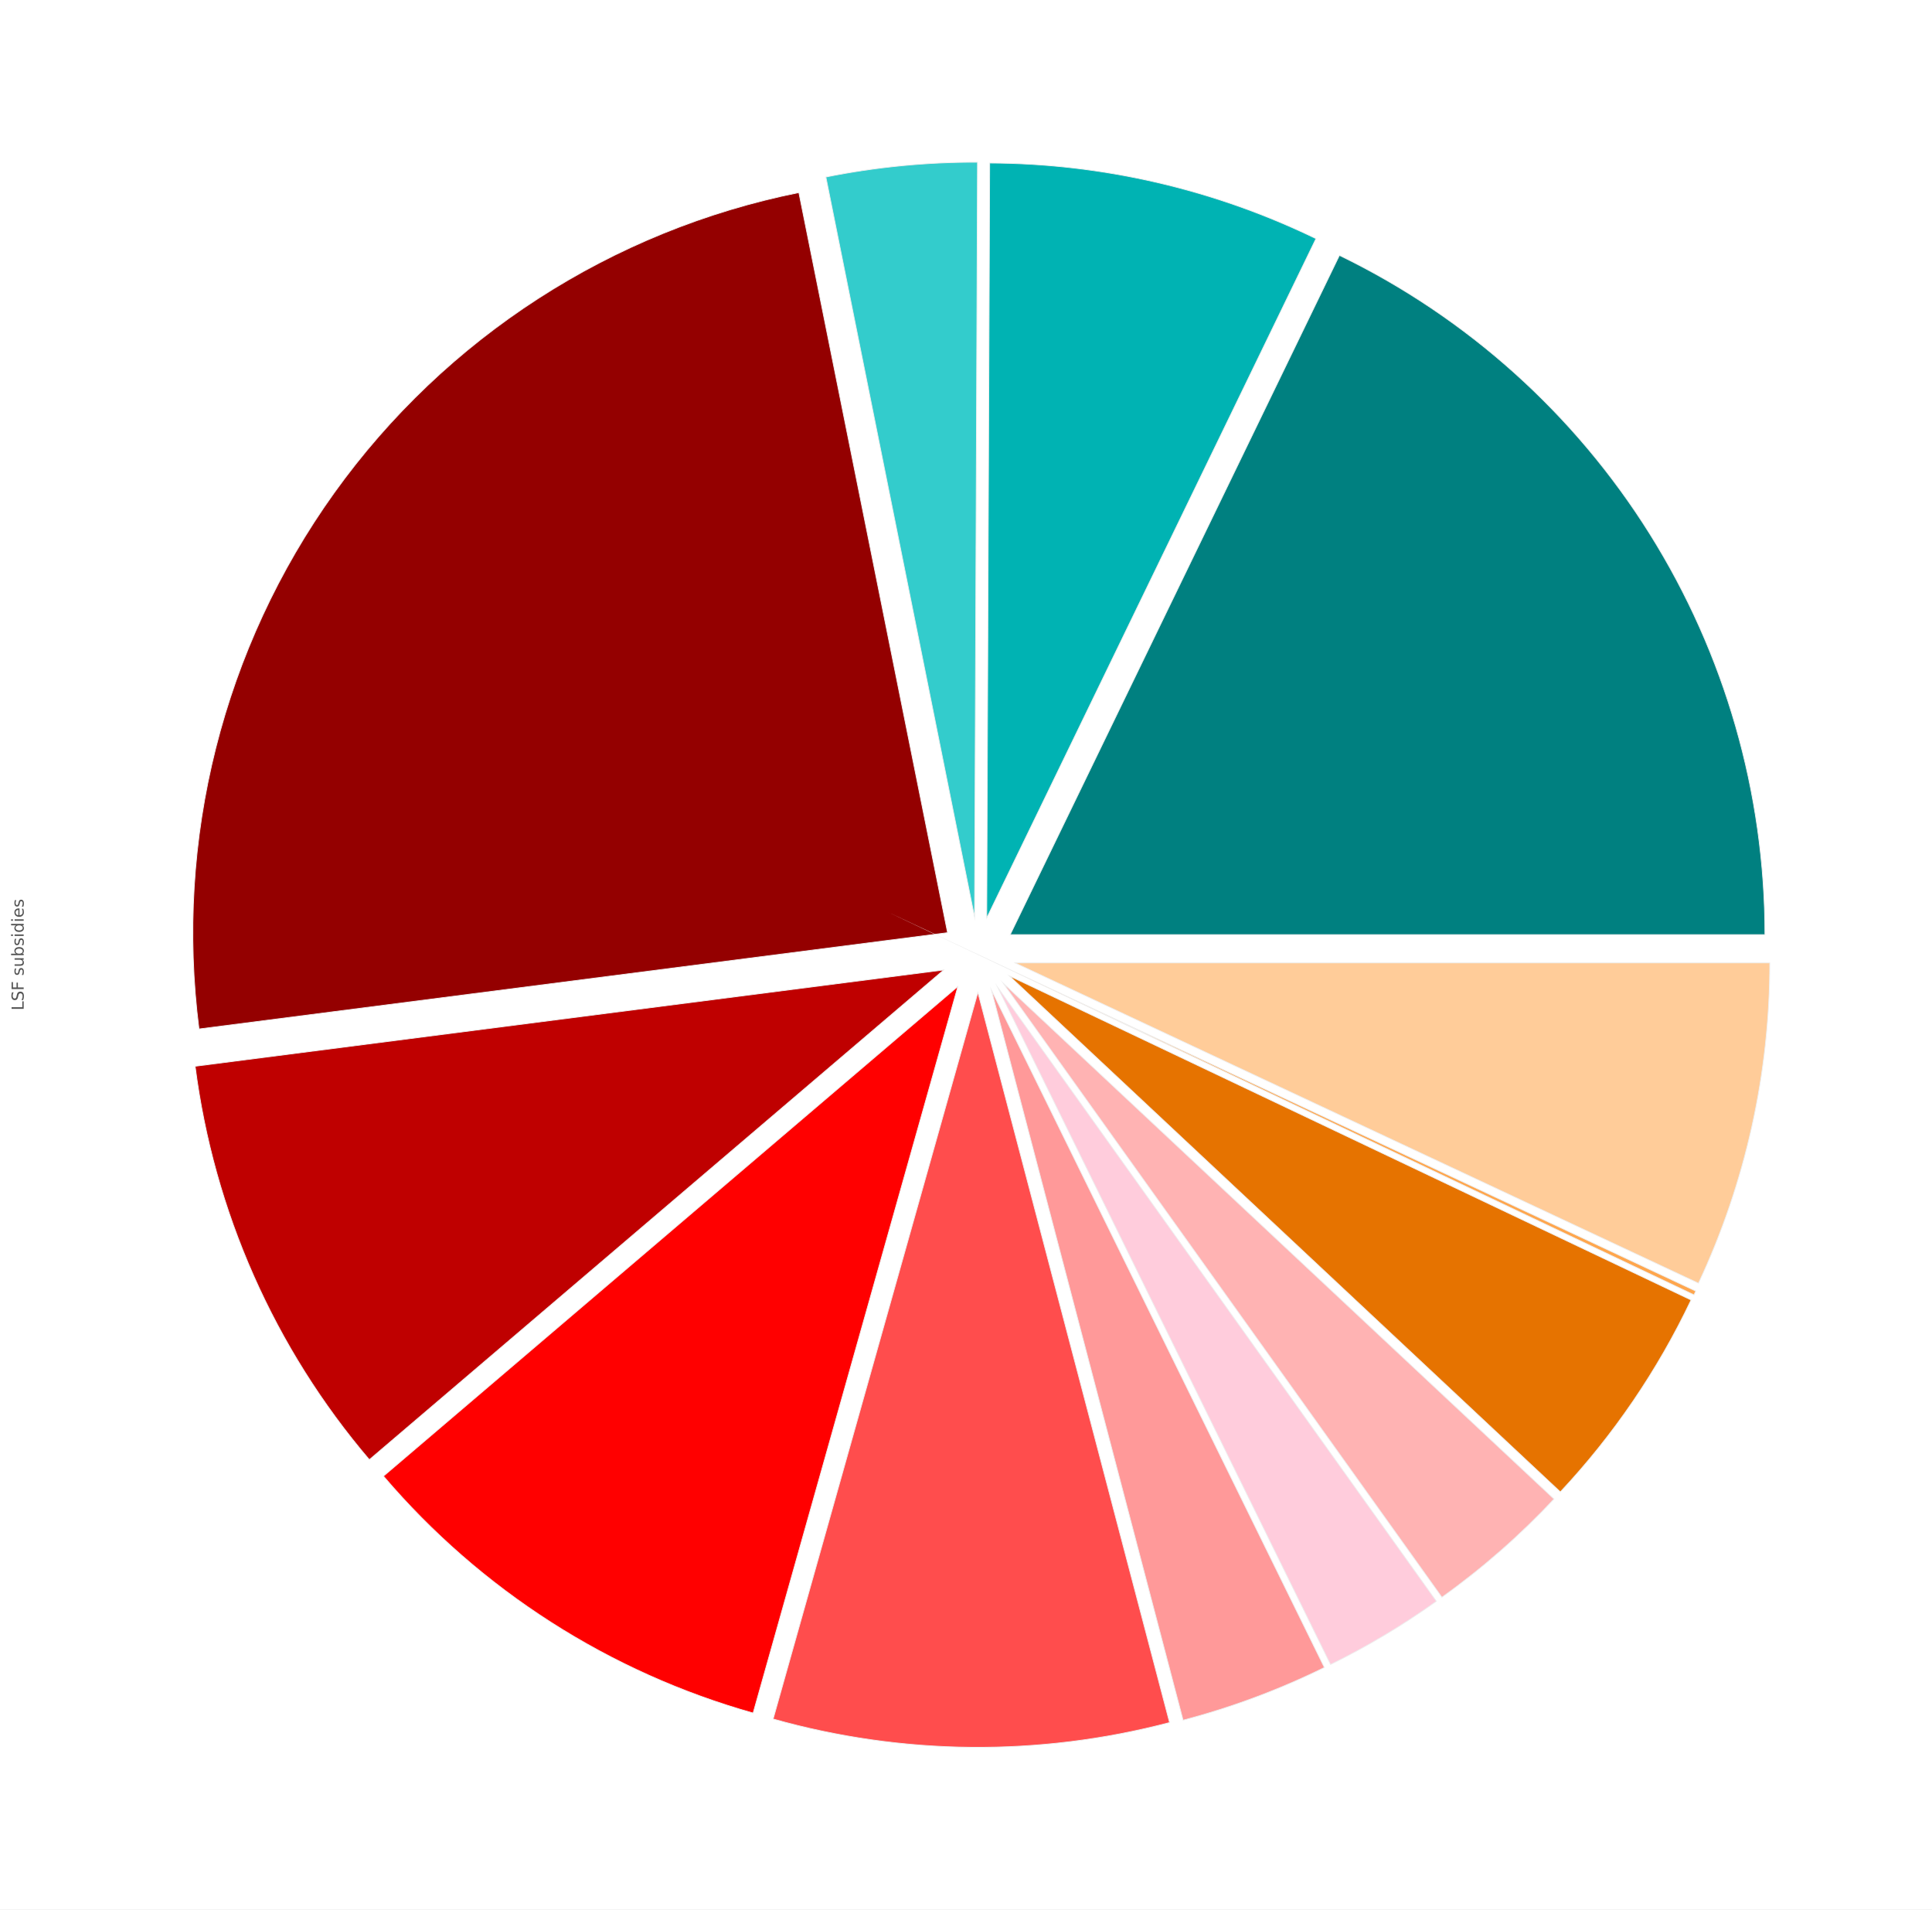
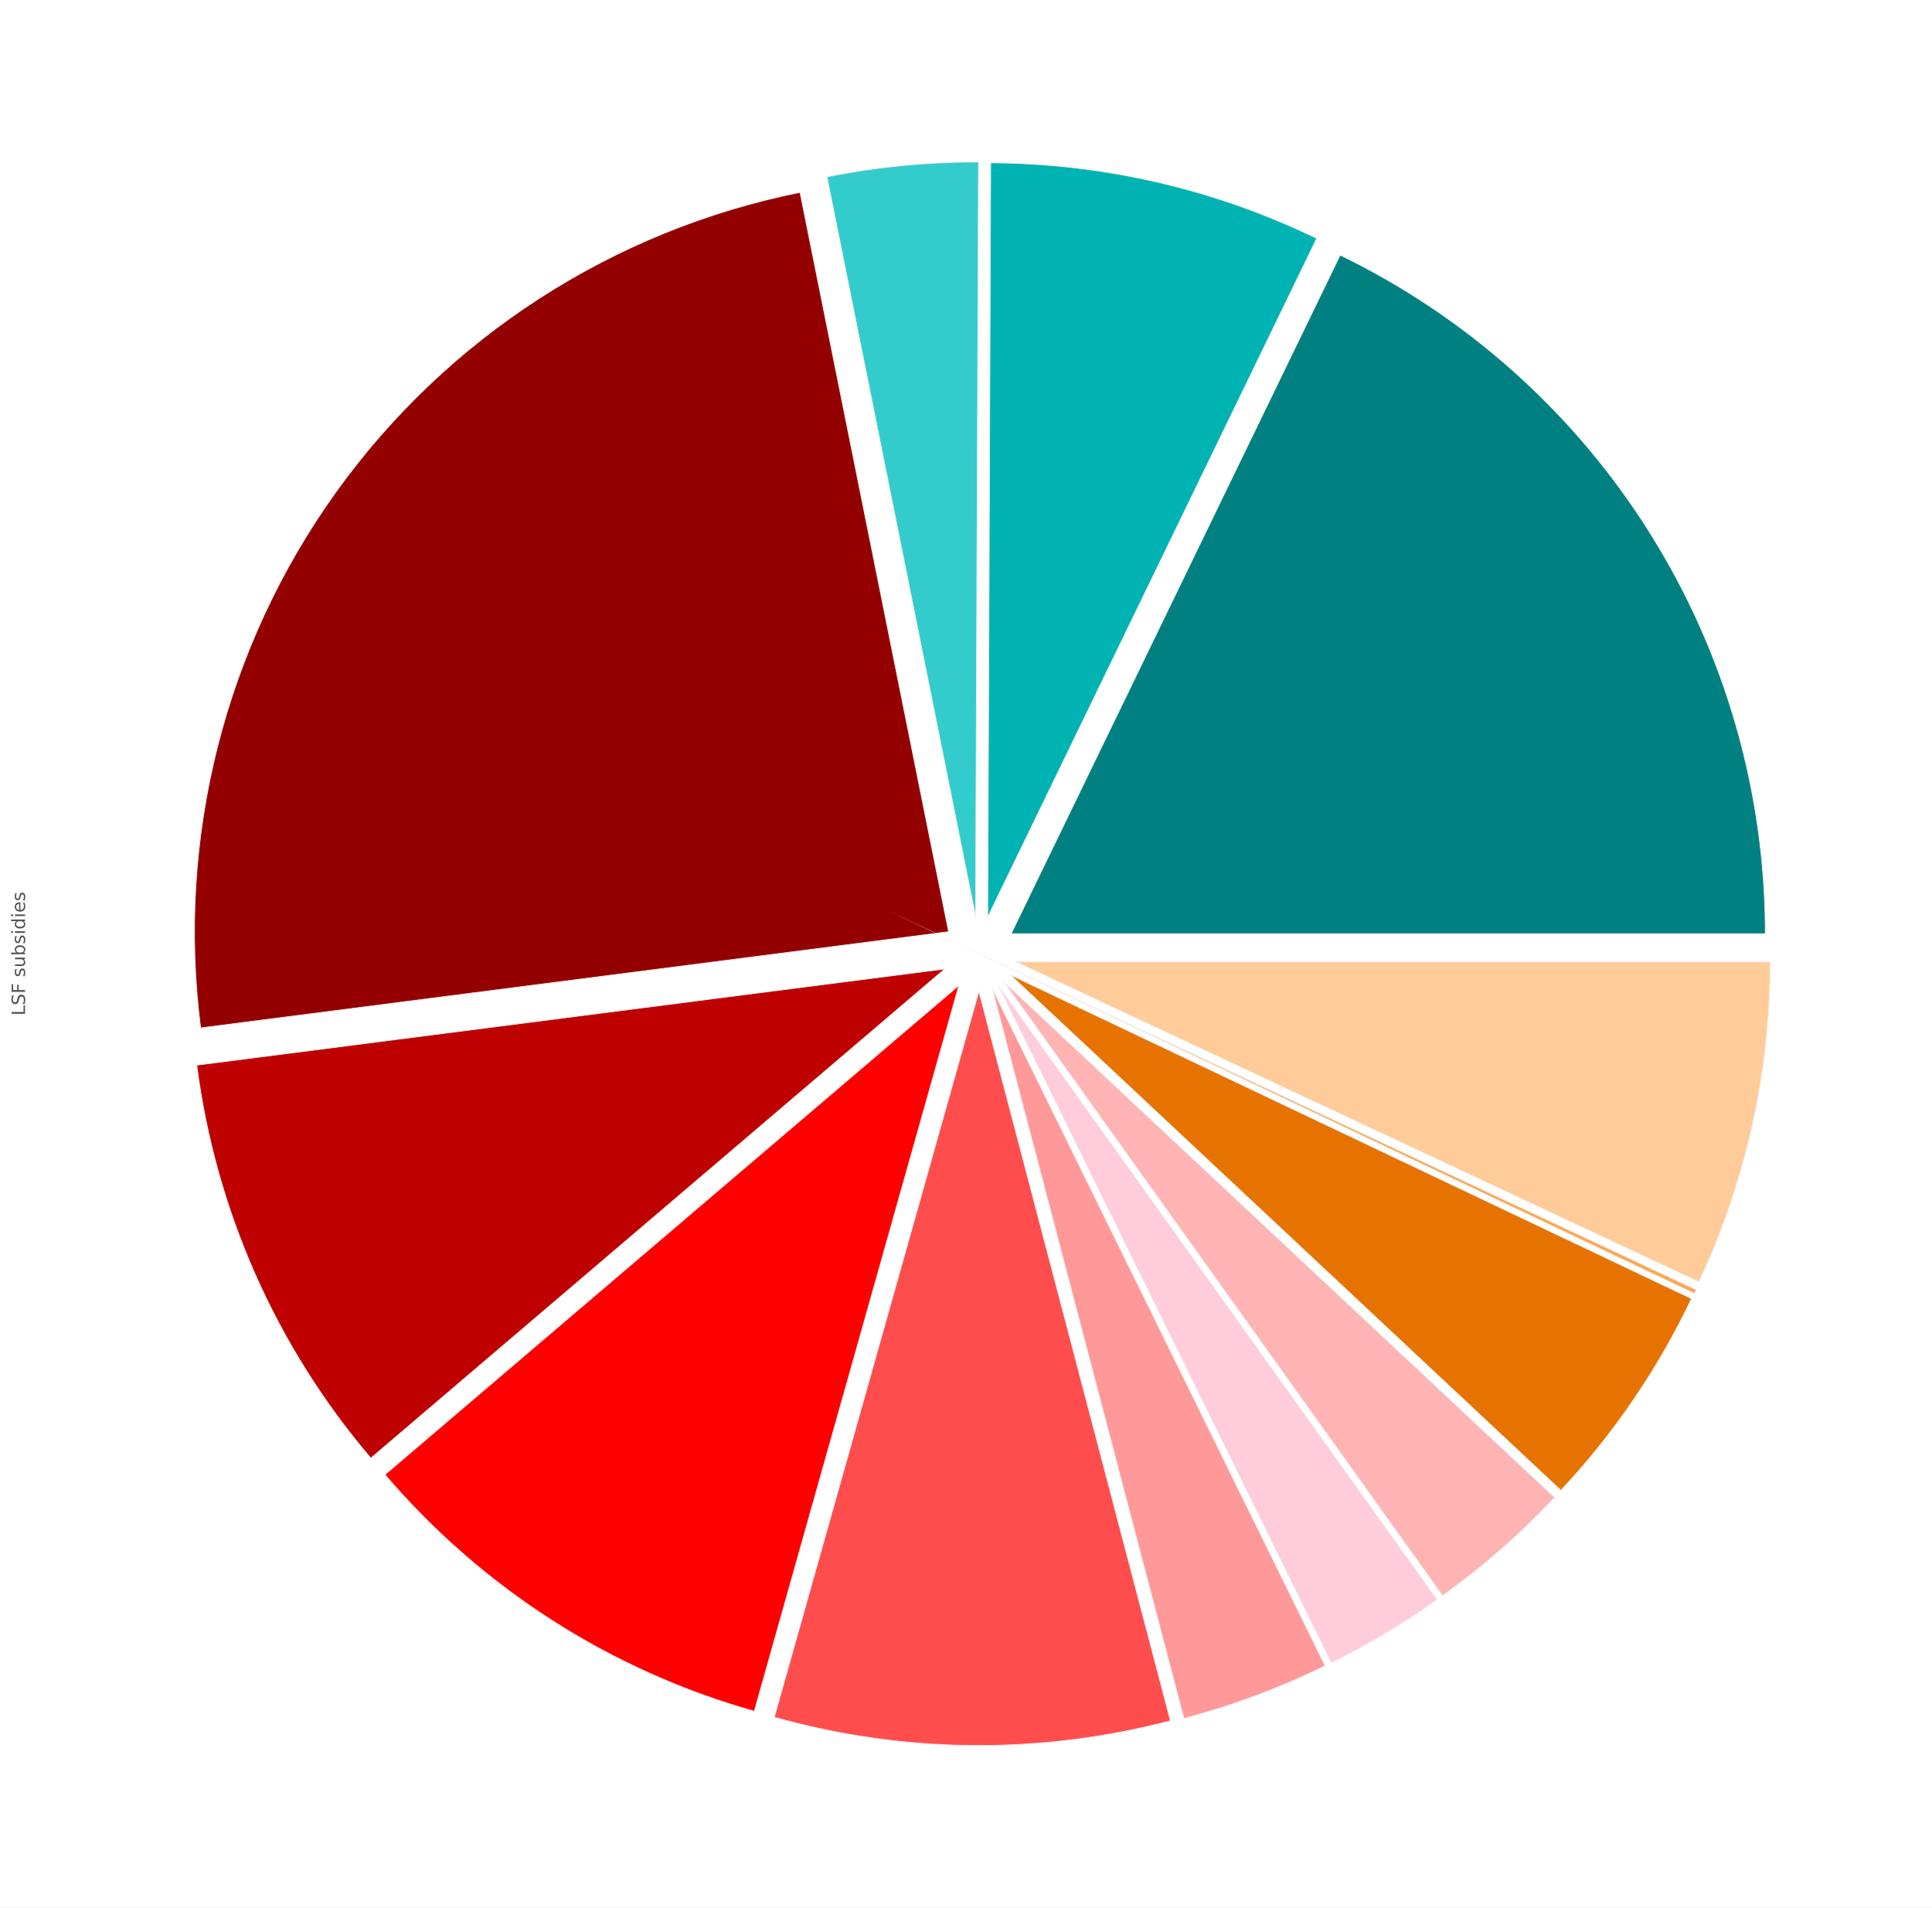
- <svg xmlns="http://www.w3.org/2000/svg" xmlns:xlink="http://www.w3.org/1999/xlink" height="1242pt" version="1.1" viewBox="0 0 1257 1242" width="1257pt">
+ <svg xmlns="http://www.w3.org/2000/svg" xmlns:xlink="http://www.w3.org/1999/xlink" height="1242pt" version="1.1" viewBox="0 0 1258 1242" width="1258pt">
  <defs>
    <style type="text/css">
*{stroke-linecap:butt;stroke-linejoin:round;stroke-miterlimit:100000;}
  </style>
  </defs>
  <g id="figure_1">
    <g id="patch_1">
-       <path d="M 0 1242  L 1257.452 1242  L 1257.452 0  L 0 0  z " style="fill:#ffffff;" />
+       <path d="M 0 1242  L 1258.614 1242  L 1258.614 0  L 0 0  z " style="fill:#ffffff;" />
    </g>
    <g id="axes_1">
      <g id="matplotlib.axis_1" />
      <g id="matplotlib.axis_2">
        <g id="text_1">
          <defs>
            <path id="BitstreamVeraSans-Roman-20" />
            <path d="M 9.812 72.906  L 19.672 72.906  L 19.672 8.297  L 55.172 8.297  L 55.172 0  L 9.812 0  z " id="BitstreamVeraSans-Roman-4c" />
            <path d="M 9.812 72.906  L 51.703 72.906  L 51.703 64.594  L 19.672 64.594  L 19.672 43.109  L 48.578 43.109  L 48.578 34.812  L 19.672 34.812  L 19.672 0  L 9.812 0  z " id="BitstreamVeraSans-Roman-46" />
            <path d="M 53.516 70.516  L 53.516 60.891  Q 47.906 63.578 42.922 64.891  Q 37.938 66.219 33.297 66.219  Q 25.25 66.219 20.875 63.094  Q 16.5 59.969 16.5 54.203  Q 16.5 49.359 19.406 46.891  Q 22.312 44.438 30.422 42.922  L 36.375 41.703  Q 47.406 39.594 52.656 34.297  Q 57.906 29 57.906 20.125  Q 57.906 9.516 50.797 4.047  Q 43.703 -1.422 29.984 -1.422  Q 24.812 -1.422 18.969 -0.25  Q 13.141 0.922 6.891 3.219  L 6.891 13.375  Q 12.891 10.016 18.656 8.297  Q 24.422 6.594 29.984 6.594  Q 38.422 6.594 43.016 9.906  Q 47.609 13.234 47.609 19.391  Q 47.609 24.75 44.312 27.781  Q 41.016 30.812 33.5 32.328  L 27.484 33.5  Q 16.453 35.688 11.516 40.375  Q 6.594 45.062 6.594 53.422  Q 6.594 63.094 13.406 68.656  Q 20.219 74.219 32.172 74.219  Q 37.312 74.219 42.625 73.281  Q 47.953 72.359 53.516 70.516  " id="BitstreamVeraSans-Roman-53" />
            <path d="M 9.422 54.688  L 18.406 54.688  L 18.406 0  L 9.422 0  z M 9.422 75.984  L 18.406 75.984  L 18.406 64.594  L 9.422 64.594  z " id="BitstreamVeraSans-Roman-69" />
            <path d="M 56.203 29.594  L 56.203 25.203  L 14.891 25.203  Q 15.484 15.922 20.484 11.062  Q 25.484 6.203 34.422 6.203  Q 39.594 6.203 44.453 7.469  Q 49.312 8.734 54.109 11.281  L 54.109 2.781  Q 49.266 0.734 44.188 -0.344  Q 39.109 -1.422 33.891 -1.422  Q 20.797 -1.422 13.156 6.188  Q 5.516 13.812 5.516 26.812  Q 5.516 40.234 12.766 48.109  Q 20.016 56 32.328 56  Q 43.359 56 49.781 48.891  Q 56.203 41.797 56.203 29.594  M 47.219 32.234  Q 47.125 39.594 43.094 43.984  Q 39.062 48.391 32.422 48.391  Q 24.906 48.391 20.391 44.141  Q 15.875 39.891 15.188 32.172  z " id="BitstreamVeraSans-Roman-65" />
            <path d="M 45.406 46.391  L 45.406 75.984  L 54.391 75.984  L 54.391 0  L 45.406 0  L 45.406 8.203  Q 42.578 3.328 38.25 0.953  Q 33.938 -1.422 27.875 -1.422  Q 17.969 -1.422 11.734 6.484  Q 5.516 14.406 5.516 27.297  Q 5.516 40.188 11.734 48.094  Q 17.969 56 27.875 56  Q 33.938 56 38.25 53.625  Q 42.578 51.266 45.406 46.391  M 14.797 27.297  Q 14.797 17.391 18.875 11.75  Q 22.953 6.109 30.078 6.109  Q 37.203 6.109 41.297 11.75  Q 45.406 17.391 45.406 27.297  Q 45.406 37.203 41.297 42.844  Q 37.203 48.484 30.078 48.484  Q 22.953 48.484 18.875 42.844  Q 14.797 37.203 14.797 27.297  " id="BitstreamVeraSans-Roman-64" />
            <path d="M 8.5 21.578  L 8.5 54.688  L 17.484 54.688  L 17.484 21.922  Q 17.484 14.156 20.5 10.266  Q 23.531 6.391 29.594 6.391  Q 36.859 6.391 41.078 11.031  Q 45.312 15.672 45.312 23.688  L 45.312 54.688  L 54.297 54.688  L 54.297 0  L 45.312 0  L 45.312 8.406  Q 42.047 3.422 37.719 1  Q 33.406 -1.422 27.688 -1.422  Q 18.266 -1.422 13.375 4.438  Q 8.5 10.297 8.5 21.578  " id="BitstreamVeraSans-Roman-75" />
            <path d="M 44.281 53.078  L 44.281 44.578  Q 40.484 46.531 36.375 47.5  Q 32.281 48.484 27.875 48.484  Q 21.188 48.484 17.844 46.438  Q 14.5 44.391 14.5 40.281  Q 14.5 37.156 16.891 35.375  Q 19.281 33.594 26.516 31.984  L 29.594 31.297  Q 39.156 29.25 43.188 25.516  Q 47.219 21.781 47.219 15.094  Q 47.219 7.469 41.188 3.016  Q 35.156 -1.422 24.609 -1.422  Q 20.219 -1.422 15.453 -0.562  Q 10.688 0.297 5.422 2  L 5.422 11.281  Q 10.406 8.688 15.234 7.391  Q 20.062 6.109 24.812 6.109  Q 31.156 6.109 34.562 8.281  Q 37.984 10.453 37.984 14.406  Q 37.984 18.062 35.516 20.016  Q 33.062 21.969 24.703 23.781  L 21.578 24.516  Q 13.234 26.266 9.516 29.906  Q 5.812 33.547 5.812 39.891  Q 5.812 47.609 11.281 51.797  Q 16.75 56 26.812 56  Q 31.781 56 36.172 55.266  Q 40.578 54.547 44.281 53.078  " id="BitstreamVeraSans-Roman-73" />
            <path d="M 48.688 27.297  Q 48.688 37.203 44.609 42.844  Q 40.531 48.484 33.406 48.484  Q 26.266 48.484 22.188 42.844  Q 18.109 37.203 18.109 27.297  Q 18.109 17.391 22.188 11.75  Q 26.266 6.109 33.406 6.109  Q 40.531 6.109 44.609 11.75  Q 48.688 17.391 48.688 27.297  M 18.109 46.391  Q 20.953 51.266 25.266 53.625  Q 29.594 56 35.594 56  Q 45.562 56 51.781 48.094  Q 58.016 40.188 58.016 27.297  Q 58.016 14.406 51.781 6.484  Q 45.562 -1.422 35.594 -1.422  Q 29.594 -1.422 25.266 0.953  Q 20.953 3.328 18.109 8.203  L 18.109 0  L 9.078 0  L 9.078 75.984  L 18.109 75.984  z " id="BitstreamVeraSans-Roman-62" />
          </defs>
-           <g style="fill:#555555;" transform="translate(15.40631 657.2998)rotate(-90.0)scale(0.108 -0.108)">
+           <g style="fill:#555555;" transform="translate(16.31812 661.3331)rotate(-90.0)scale(0.12 -0.12)">
            <use xlink:href="#BitstreamVeraSans-Roman-4c" />
            <use x="55.713" xlink:href="#BitstreamVeraSans-Roman-53" />
            <use x="119.189" xlink:href="#BitstreamVeraSans-Roman-46" />
            <use x="176.709" xlink:href="#BitstreamVeraSans-Roman-20" />
            <use x="208.496" xlink:href="#BitstreamVeraSans-Roman-73" />
            <use x="260.596" xlink:href="#BitstreamVeraSans-Roman-75" />
            <use x="323.975" xlink:href="#BitstreamVeraSans-Roman-62" />
            <use x="387.451" xlink:href="#BitstreamVeraSans-Roman-73" />
            <use x="439.551" xlink:href="#BitstreamVeraSans-Roman-69" />
            <use x="467.334" xlink:href="#BitstreamVeraSans-Roman-64" />
            <use x="530.811" xlink:href="#BitstreamVeraSans-Roman-69" />
            <use x="558.594" xlink:href="#BitstreamVeraSans-Roman-65" />
            <use x="620.117" xlink:href="#BitstreamVeraSans-Roman-73" />
          </g>
        </g>
      </g>
      <g id="patch_2">
-         <path d="M 1148.298 607.965  C 1148.298 515.76 1122.328 425.394 1073.374 347.258  C 1024.42 269.123 954.434 206.333 871.466 166.11  L 657.258 607.965  L 1148.298 607.965  z " style="fill:#008080;stroke:#eeeeee;stroke-linejoin:miter;stroke-width:0.5;" />
+         <path d="M 1149.46 607.965  C 1149.46 515.76 1123.489 425.394 1074.535 347.258  C 1025.582 269.123 955.596 206.333 872.627 166.11  L 658.42 607.965  L 1149.46 607.965  z " style="fill:#008080;stroke:#eeeeee;stroke-linejoin:miter;stroke-width:0.5;" />
      </g>
      <g id="patch_3">
-         <path d="M 856.201 155.227  C 823.212 139.234 788.535 126.986 752.819 118.711  C 717.103 110.437 680.573 106.188 643.911 106.045  L 641.994 597.081  L 856.201 155.227  z " style="fill:#00b3b3;stroke:#eeeeee;stroke-linejoin:miter;stroke-width:0.5;" />
+         <path d="M 857.363 155.227  C 824.373 139.234 789.696 126.986 753.98 118.711  C 718.264 110.437 681.734 106.188 645.073 106.045  L 643.155 597.081  L 857.363 155.227  z " style="fill:#00b3b3;stroke:#eeeeee;stroke-linejoin:miter;stroke-width:0.5;" />
      </g>
      <g id="patch_4">
-         <path d="M 635.987 105.528  C 619.434 105.463 602.888 106.235 586.413 107.842  C 569.938 109.448 553.555 111.887 537.326 115.148  L 634.07 596.564  L 635.987 105.528  z " style="fill:#33cccc;stroke:#eeeeee;stroke-linejoin:miter;stroke-width:0.5;" />
+         <path d="M 637.148 105.528  C 620.595 105.463 604.05 106.235 587.574 107.842  C 571.099 109.448 554.716 111.887 538.487 115.148  L 635.231 596.564  L 637.148 105.528  z " style="fill:#33cccc;stroke:#eeeeee;stroke-linejoin:miter;stroke-width:0.5;" />
      </g>
      <g id="patch_5">
-         <path d="M 519.759 125.273  C 397.98 149.746 289.911 219.537 217.508 320.466  C 145.105 421.396 113.629 546.132 129.475 669.331  L 616.503 606.689  L 519.759 125.273  z " style="fill:#940000;stroke:#eeeeee;stroke-linejoin:miter;stroke-width:0.5;" />
+         <path d="M 520.92 125.273  C 399.142 149.746 291.072 219.537 218.669 320.466  C 146.266 421.396 114.79 546.132 130.636 669.331  L 617.664 606.689  L 520.92 125.273  z " style="fill:#940000;stroke:#eeeeee;stroke-linejoin:miter;stroke-width:0.5;" />
      </g>
      <g id="patch_6">
-         <path d="M 126.975 693.583  C 133.02 740.578 145.834 786.452 165.02 829.775  C 184.206 873.099 209.562 913.418 240.299 949.478  L 614.003 630.942  L 126.975 693.583  z " style="fill:#bf0000;stroke:#eeeeee;stroke-linejoin:miter;stroke-width:0.5;" />
+         <path d="M 128.137 693.583  C 134.181 740.578 146.996 786.452 166.182 829.775  C 185.368 873.099 210.724 913.418 241.46 949.478  L 615.165 630.942  L 128.137 693.583  z " style="fill:#bf0000;stroke:#eeeeee;stroke-linejoin:miter;stroke-width:0.5;" />
      </g>
      <g id="patch_7">
-         <path d="M 249.503 960.209  C 280.893 997.035 317.554 1029.02 358.298 1055.126  C 399.041 1081.231 443.42 1101.171 489.995 1114.298  L 623.207 641.673  L 249.503 960.209  z " style="fill:#ff0000;stroke:#eeeeee;stroke-linejoin:miter;stroke-width:0.5;" />
+         <path d="M 250.664 960.209  C 282.054 997.035 318.716 1029.02 359.459 1055.126  C 400.202 1081.231 444.582 1101.171 491.156 1114.298  L 624.368 641.673  L 250.664 960.209  z " style="fill:#ff0000;stroke:#eeeeee;stroke-linejoin:miter;stroke-width:0.5;" />
      </g>
      <g id="patch_8">
-         <path d="M 503.02 1118.176  C 544.949 1129.995 588.266 1136.18 631.827 1136.571  C 675.388 1136.962 718.809 1131.554 760.943 1120.49  L 636.232 645.551  L 503.02 1118.176  z " style="fill:#ff4d4d;stroke:#eeeeee;stroke-linejoin:miter;stroke-width:0.5;" />
+         <path d="M 504.181 1118.176  C 546.111 1129.995 589.427 1136.18 632.988 1136.571  C 676.55 1136.962 719.97 1131.554 762.105 1120.49  L 637.393 645.551  L 504.181 1118.176  z " style="fill:#ff4d4d;stroke:#eeeeee;stroke-linejoin:miter;stroke-width:0.5;" />
      </g>
      <g id="patch_9">
-         <path d="M 769.74 1118.945  C 785.583 1114.785 801.208 1109.834 816.557 1104.112  C 831.905 1098.39 846.958 1091.904 861.658 1084.678  L 645.029 644.005  L 769.74 1118.945  z " style="fill:#ff9999;stroke:#eeeeee;stroke-linejoin:miter;stroke-width:0.5;" />
+         <path d="M 770.901 1118.945  C 786.745 1114.785 802.37 1109.834 817.718 1104.112  C 833.067 1098.39 848.119 1091.904 862.819 1084.678  L 646.19 644.005  L 770.901 1118.945  z " style="fill:#ff9999;stroke:#eeeeee;stroke-linejoin:miter;stroke-width:0.5;" />
      </g>
      <g id="patch_10">
-         <path d="M 865.677 1082.747  C 877.694 1076.84 889.464 1070.444 900.958 1063.574  C 912.452 1056.705 923.66 1049.368 934.554 1041.583  L 649.048 642.075  L 865.677 1082.747  z " style="fill:#ffccdc;stroke:#eeeeee;stroke-linejoin:miter;stroke-width:0.5;" />
+         <path d="M 866.839 1082.747  C 878.855 1076.84 890.625 1070.444 902.119 1063.574  C 913.613 1056.705 924.821 1049.368 935.715 1041.583  L 650.209 642.075  L 866.839 1082.747  z " style="fill:#ffccdc;stroke:#eeeeee;stroke-linejoin:miter;stroke-width:0.5;" />
      </g>
      <g id="patch_11">
-         <path d="M 938.136 1038.976  C 951.309 1029.563 964.007 1019.503 976.186 1008.835  C 988.364 998.167 1000.008 986.903 1011.074 975.085  L 652.63 639.468  L 938.136 1038.976  z " style="fill:#ffb3b3;stroke:#eeeeee;stroke-linejoin:miter;stroke-width:0.5;" />
+         <path d="M 939.298 1038.976  C 952.47 1029.563 965.169 1019.503 977.347 1008.835  C 989.526 998.167 1001.169 986.903 1012.235 975.085  L 653.792 639.468  L 939.298 1038.976  z " style="fill:#ffb3b3;stroke:#eeeeee;stroke-linejoin:miter;stroke-width:0.5;" />
      </g>
      <g id="patch_12">
-         <path d="M 1015.186 970.442  C 1032.468 951.983 1048.299 932.218 1062.538 911.321  C 1076.776 890.425 1089.379 868.459 1100.234 845.622  L 656.742 634.825  L 1015.186 970.442  z " style="fill:#e67300;stroke:#eeeeee;stroke-linejoin:miter;stroke-width:0.5;" />
+         <path d="M 1016.347 970.442  C 1033.63 951.983 1049.461 932.218 1063.699 911.321  C 1077.937 890.425 1090.54 868.459 1101.395 845.622  L 657.904 634.825  L 1016.347 970.442  z " style="fill:#e67300;stroke:#eeeeee;stroke-linejoin:miter;stroke-width:0.5;" />
      </g>
      <g id="patch_13">
-         <path d="M 1102.148 842.276  C 1102.34 841.87 1102.533 841.464 1102.724 841.058  C 1102.916 840.652 1103.107 840.245 1103.298 839.839  L 658.656 631.479  L 1102.148 842.276  z " style="fill:#ffa64d;stroke:#eeeeee;stroke-linejoin:miter;stroke-width:0.5;" />
+         <path d="M 1103.309 842.276  C 1103.502 841.87 1103.694 841.464 1103.886 841.058  C 1104.077 840.652 1104.269 840.245 1104.459 839.839  L 659.817 631.479  L 1103.309 842.276  z " style="fill:#ffa64d;stroke:#eeeeee;stroke-linejoin:miter;stroke-width:0.5;" />
      </g>
      <g id="patch_14">
-         <path d="M 1105.059 834.696  C 1120.292 802.189 1131.915 768.109 1139.718 733.068  C 1147.521 698.027 1151.457 662.236 1151.457 626.337  L 660.417 626.337  L 1105.059 834.696  z " style="fill:#ffcc99;stroke:#eeeeee;stroke-linejoin:miter;stroke-width:0.5;" />
+         <path d="M 1106.221 834.696  C 1121.454 802.189 1133.076 768.109 1140.879 733.068  C 1148.682 698.027 1152.619 662.236 1152.619 626.337  L 661.579 626.337  L 1106.221 834.696  z " style="fill:#ffcc99;stroke:#eeeeee;stroke-linejoin:miter;stroke-width:0.5;" />
      </g>
    </g>
  </g>
</svg>
